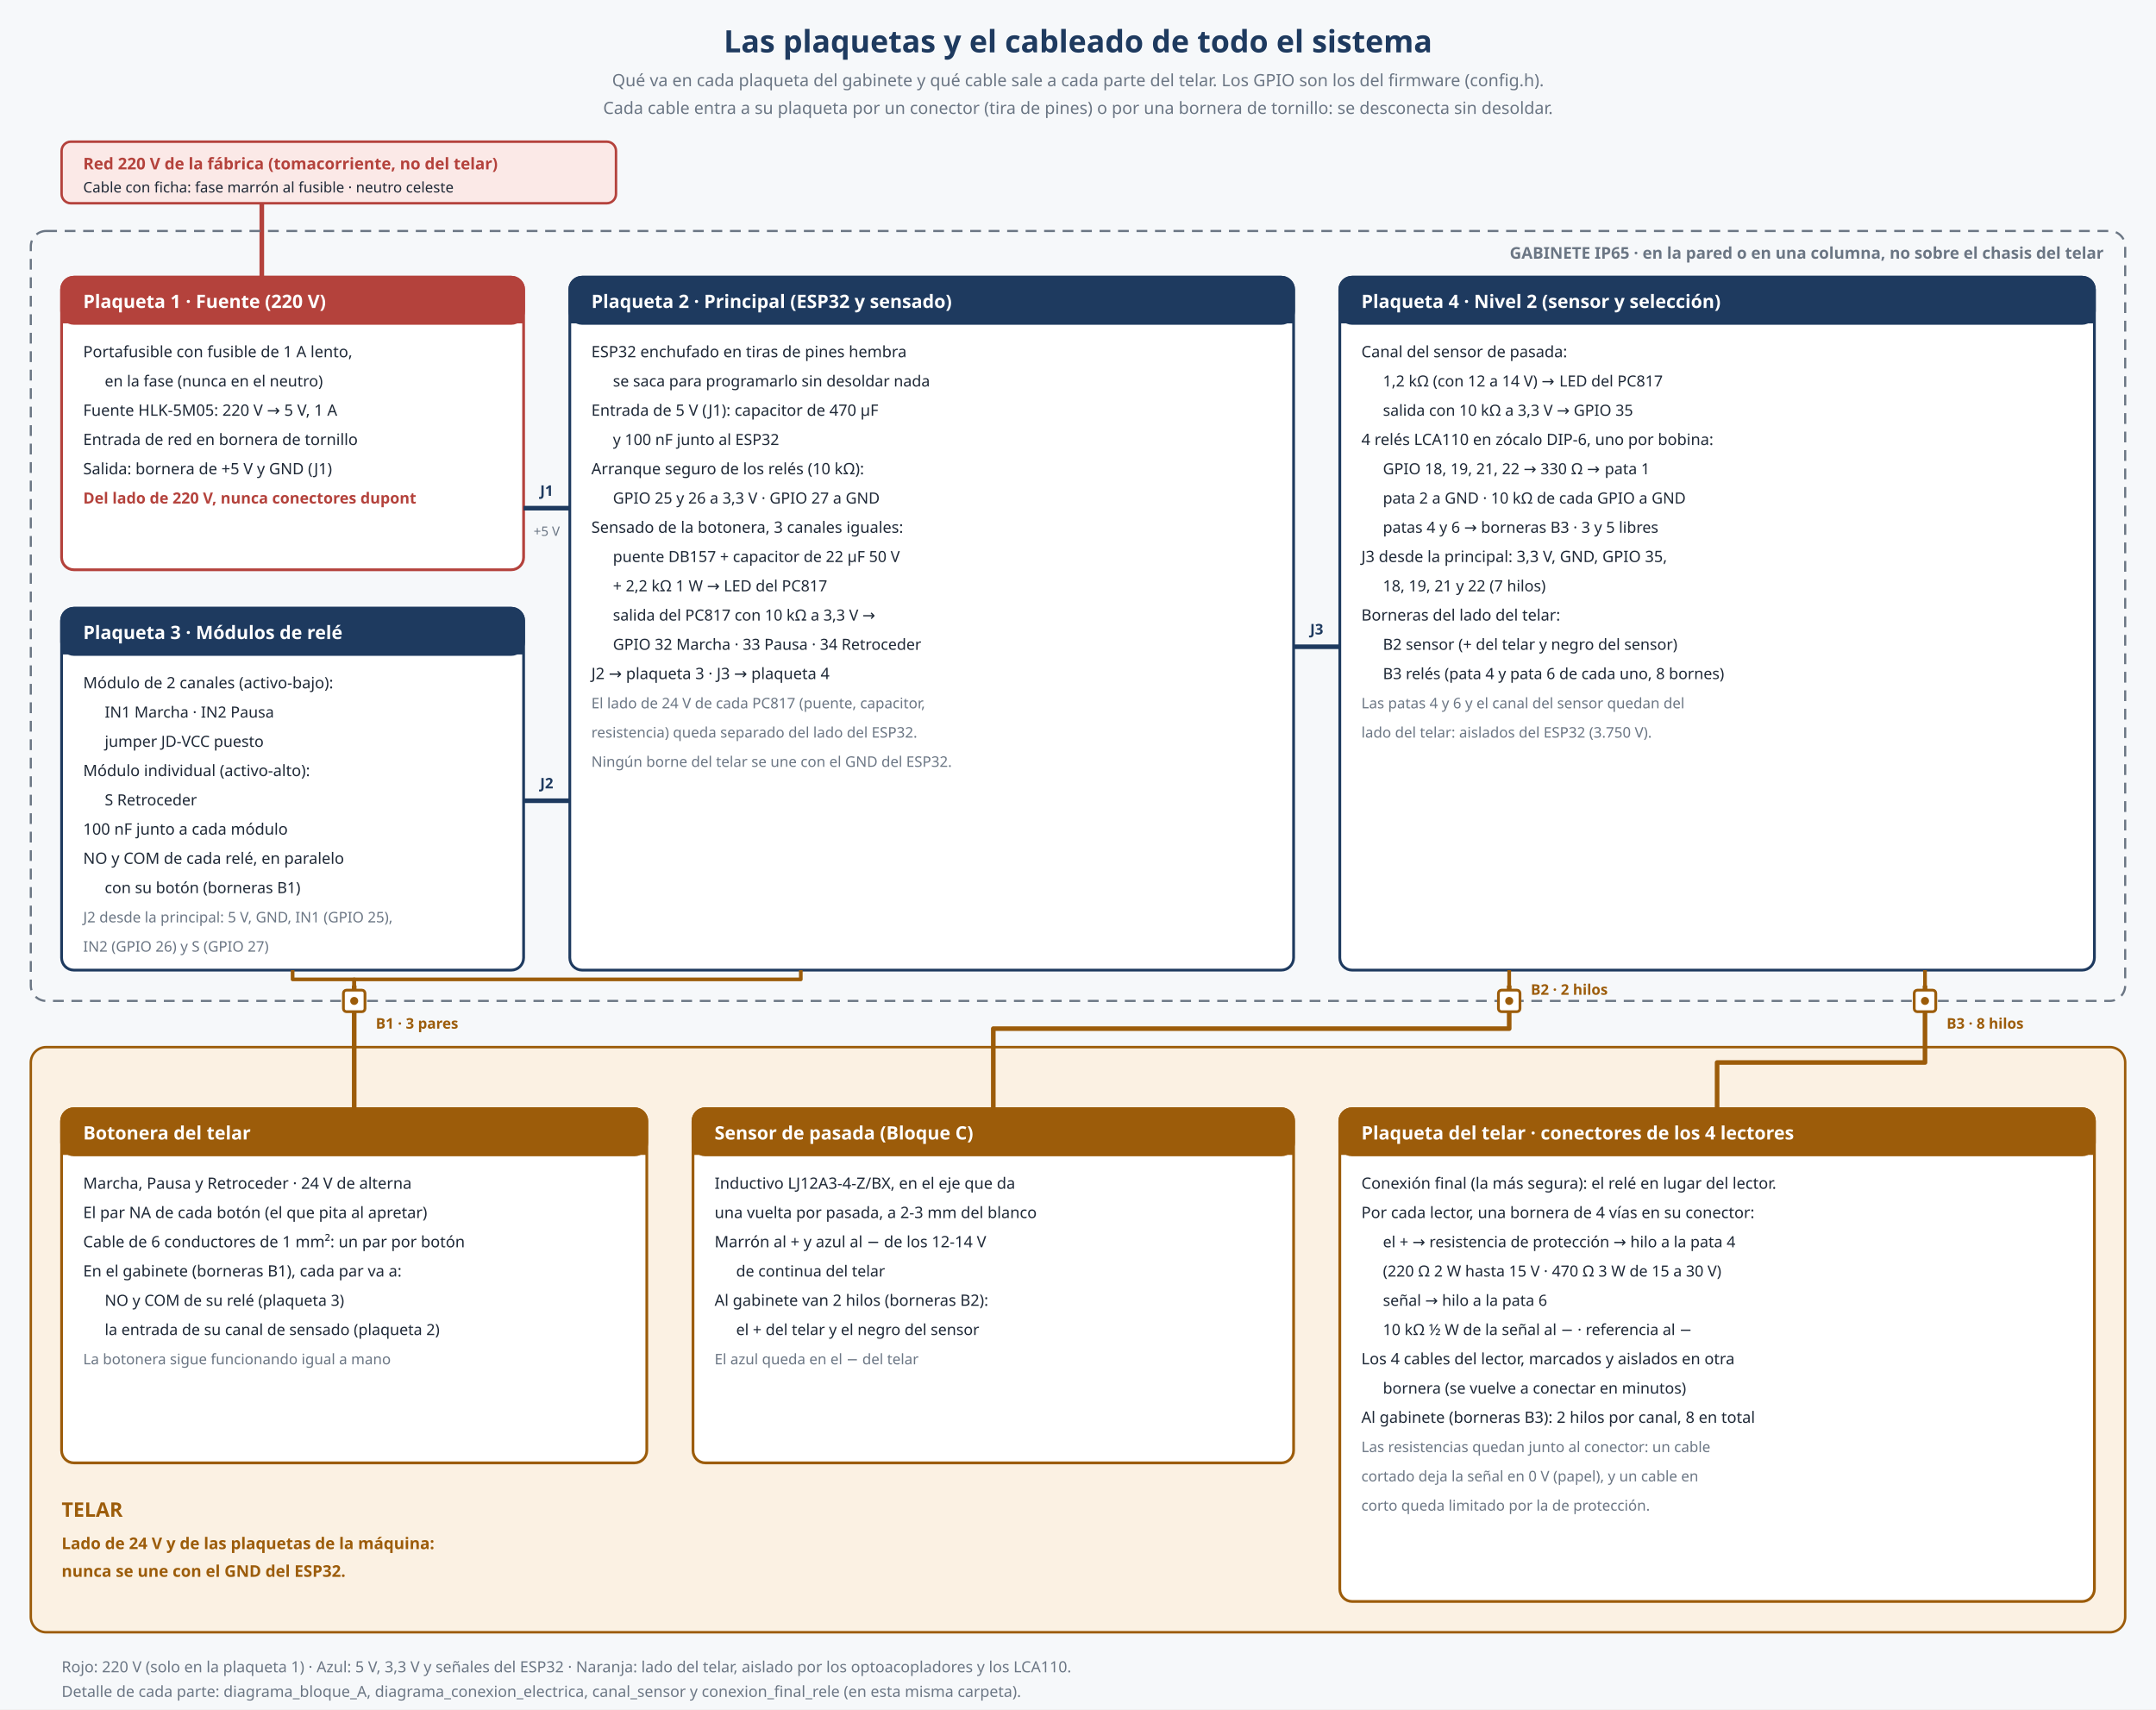
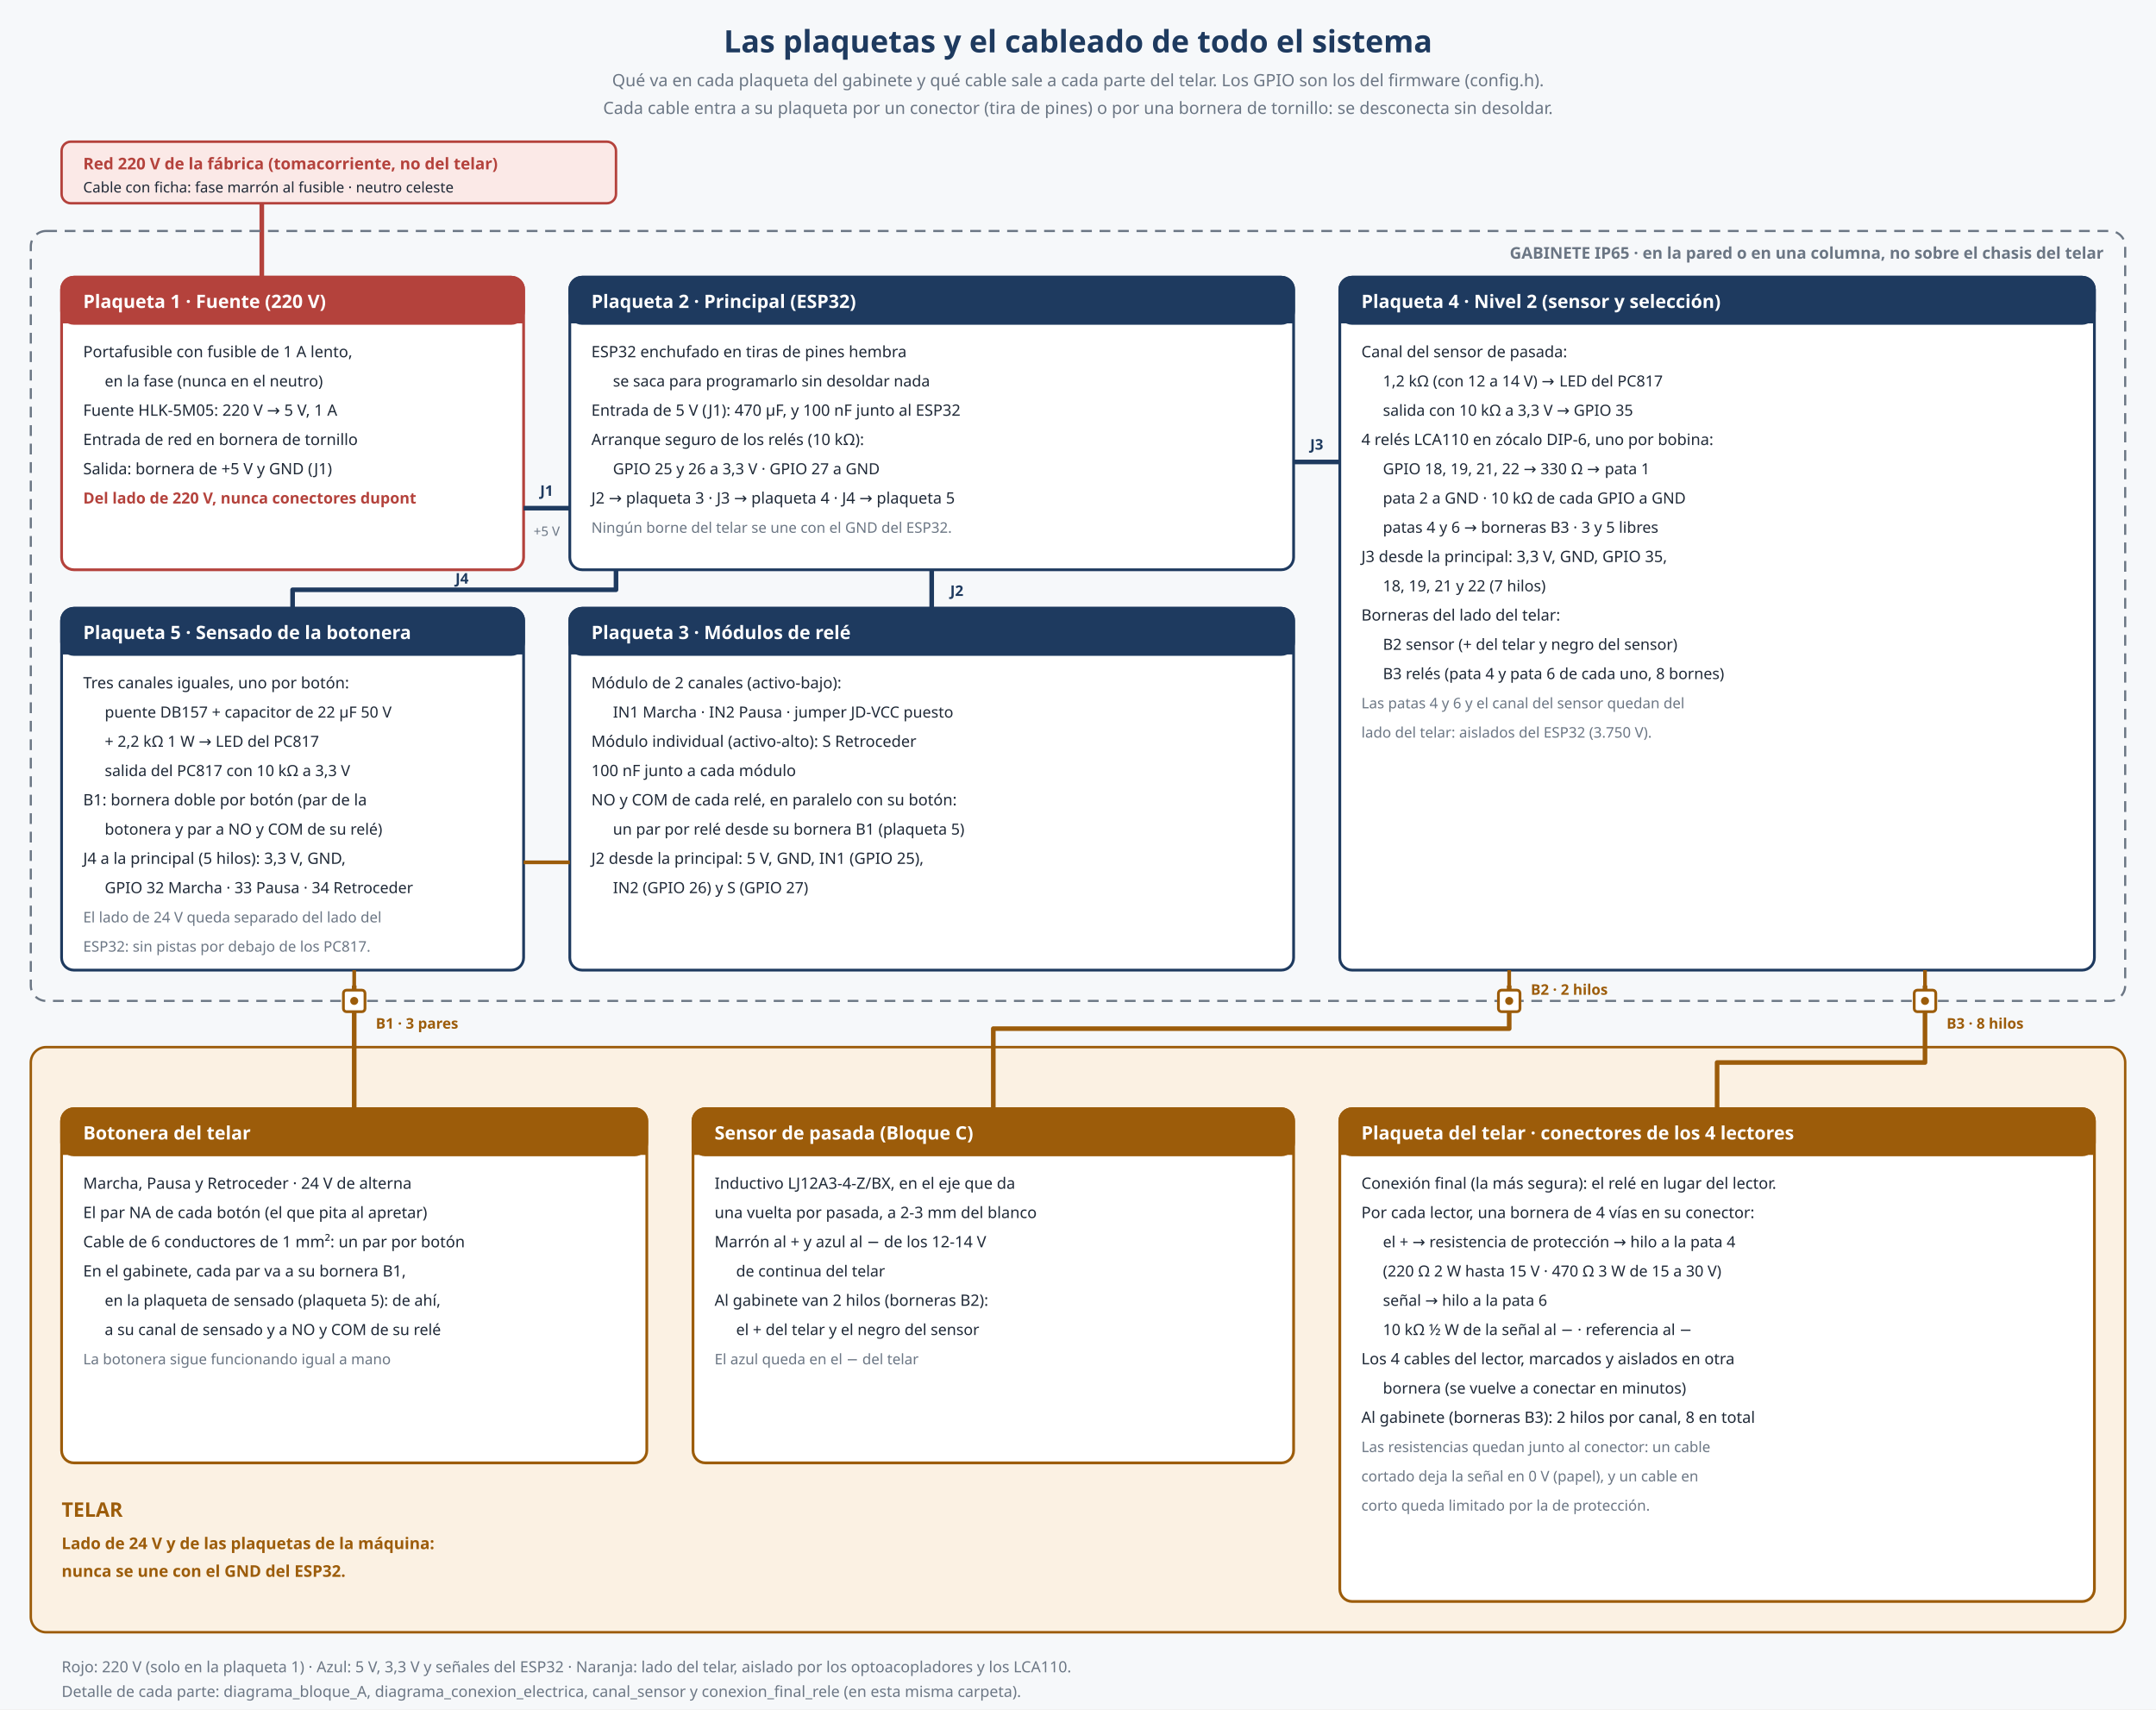
<svg xmlns="http://www.w3.org/2000/svg" viewBox="0 0 1400 1110" font-family="IBM Plex Sans, system-ui, sans-serif">
  <rect width="1400" height="1110" fill="#F6F8FA" />
  <text x="700.0" y="34" font-size="20" font-weight="bold" fill="#1E3A5F" text-anchor="middle" font-family="Questrial, IBM Plex Sans, sans-serif">Las plaquetas y el cableado de todo el sistema</text>
  <text x="700.0" y="56" font-size="11" font-weight="normal" fill="#6B7684" text-anchor="middle">Qué va en cada plaqueta del gabinete y qué cable sale a cada parte del telar. Los GPIO son los del firmware (config.h).</text>
  <text x="700.0" y="74" font-size="11" font-weight="normal" fill="#6B7684" text-anchor="middle">Cada cable entra a su plaqueta por un conector (tira de pines) o por una bornera de tornillo: se desconecta sin desoldar.</text>
  <rect x="40" y="92" width="360" height="40" rx="6" fill="#FBE9E7" stroke="#B4423C" stroke-width="1.6" />
  <text x="54" y="110" font-size="10.5" font-weight="bold" fill="#B4423C" text-anchor="start">Red 220 V de la fábrica (tomacorriente, no del telar)</text>
  <text x="54" y="125" font-size="9.5" font-weight="normal" fill="#1F2937" text-anchor="start">Cable con ficha: fase marrón al fusible · neutro celeste</text>
  <polyline points="170,132 170,180" fill="none" stroke="#B4423C" stroke-width="3" stroke-linejoin="round" />
  <rect x="20" y="150" width="1360" height="500" rx="10" fill="none" stroke="#6B7684" stroke-width="1.4" stroke-dasharray="7 5" />
  <text x="1366" y="168" font-size="10.5" font-weight="bold" fill="#6B7684" text-anchor="end">GABINETE IP65 · en la pared o en una columna, no sobre el chasis del telar</text>
  <rect x="40" y="180" width="300" height="190" rx="8" fill="#FFFFFF" stroke="#B4423C" stroke-width="1.8" />
  <rect x="40" y="180" width="300" height="30" rx="8" fill="#B4423C" stroke="#B4423C" stroke-width="1.8" />
  <rect x="40" y="196" width="300" height="14" rx="0" fill="#B4423C" stroke="#B4423C" stroke-width="0" />
  <text x="54" y="200" font-size="12" font-weight="bold" fill="#FFFFFF" text-anchor="start">Plaqueta 1 · Fuente (220 V)</text>
  <text x="54" y="232" font-size="10.2" font-weight="normal" fill="#1F2937" text-anchor="start">Portafusible con fusible de 1 A lento,</text>
  <text x="68" y="251" font-size="10" font-weight="normal" fill="#1F2937" text-anchor="start">en la fase (nunca en el neutro)</text>
  <text x="54" y="270" font-size="10.2" font-weight="normal" fill="#1F2937" text-anchor="start">Fuente HLK-5M05: 220 V → 5 V, 1 A</text>
  <text x="54" y="289" font-size="10.2" font-weight="normal" fill="#1F2937" text-anchor="start">Entrada de red en bornera de tornillo</text>
  <text x="54" y="308" font-size="10.2" font-weight="normal" fill="#1F2937" text-anchor="start">Salida: bornera de +5 V y GND (J1)</text>
  <text x="54" y="327" font-size="10" font-weight="bold" fill="#B4423C" text-anchor="start">Del lado de 220 V, nunca conectores dupont</text>
  <rect x="40" y="395" width="300" height="235" rx="8" fill="#FFFFFF" stroke="#1E3A5F" stroke-width="1.8" />
  <rect x="40" y="395" width="300" height="30" rx="8" fill="#1E3A5F" stroke="#1E3A5F" stroke-width="1.8" />
  <rect x="40" y="411" width="300" height="14" rx="0" fill="#1E3A5F" stroke="#1E3A5F" stroke-width="0" />
-   <text x="54" y="415" font-size="12" font-weight="bold" fill="#FFFFFF" text-anchor="start">Plaqueta 3 · Módulos de relé</text>
-   <text x="54" y="447" font-size="10.2" font-weight="normal" fill="#1F2937" text-anchor="start">Módulo de 2 canales (activo-bajo):</text>
-   <text x="68" y="466" font-size="10" font-weight="normal" fill="#1F2937" text-anchor="start">IN1 Marcha · IN2 Pausa</text>
-   <text x="68" y="485" font-size="10" font-weight="normal" fill="#1F2937" text-anchor="start">jumper JD-VCC puesto</text>
-   <text x="54" y="504" font-size="10.2" font-weight="normal" fill="#1F2937" text-anchor="start">Módulo individual (activo-alto):</text>
-   <text x="68" y="523" font-size="10" font-weight="normal" fill="#1F2937" text-anchor="start">S Retroceder</text>
-   <text x="54" y="542" font-size="10.2" font-weight="normal" fill="#1F2937" text-anchor="start">100 nF junto a cada módulo</text>
-   <text x="54" y="561" font-size="10.2" font-weight="normal" fill="#1F2937" text-anchor="start">NO y COM de cada relé, en paralelo</text>
-   <text x="68" y="580" font-size="10" font-weight="normal" fill="#1F2937" text-anchor="start">con su botón (borneras B1)</text>
-   <text x="54" y="599" font-size="9.5" font-weight="normal" fill="#6B7684" text-anchor="start">J2 desde la principal: 5 V, GND, IN1 (GPIO 25),</text>
-   <text x="54" y="618" font-size="9.5" font-weight="normal" fill="#6B7684" text-anchor="start">IN2 (GPIO 26) y S (GPIO 27)</text>
-   <rect x="370" y="180" width="470" height="450" rx="8" fill="#FFFFFF" stroke="#1E3A5F" stroke-width="1.8" />
+   <text x="54" y="415" font-size="12" font-weight="bold" fill="#FFFFFF" text-anchor="start">Plaqueta 5 · Sensado de la botonera</text>
+   <text x="54" y="447" font-size="10.2" font-weight="normal" fill="#1F2937" text-anchor="start">Tres canales iguales, uno por botón:</text>
+   <text x="68" y="466" font-size="10" font-weight="normal" fill="#1F2937" text-anchor="start">puente DB157 + capacitor de 22 µF 50 V</text>
+   <text x="68" y="485" font-size="10" font-weight="normal" fill="#1F2937" text-anchor="start">+ 2,2 kΩ 1 W → LED del PC817</text>
+   <text x="68" y="504" font-size="10" font-weight="normal" fill="#1F2937" text-anchor="start">salida del PC817 con 10 kΩ a 3,3 V</text>
+   <text x="54" y="523" font-size="10.2" font-weight="normal" fill="#1F2937" text-anchor="start">B1: bornera doble por botón (par de la</text>
+   <text x="68" y="542" font-size="10" font-weight="normal" fill="#1F2937" text-anchor="start">botonera y par a NO y COM de su relé)</text>
+   <text x="54" y="561" font-size="10.2" font-weight="normal" fill="#1F2937" text-anchor="start">J4 a la principal (5 hilos): 3,3 V, GND,</text>
+   <text x="68" y="580" font-size="10" font-weight="normal" fill="#1F2937" text-anchor="start">GPIO 32 Marcha · 33 Pausa · 34 Retroceder</text>
+   <text x="54" y="599" font-size="9.5" font-weight="normal" fill="#6B7684" text-anchor="start">El lado de 24 V queda separado del lado del</text>
+   <text x="54" y="618" font-size="9.5" font-weight="normal" fill="#6B7684" text-anchor="start">ESP32: sin pistas por debajo de los PC817.</text>
+   <rect x="370" y="395" width="470" height="235" rx="8" fill="#FFFFFF" stroke="#1E3A5F" stroke-width="1.8" />
+   <rect x="370" y="395" width="470" height="30" rx="8" fill="#1E3A5F" stroke="#1E3A5F" stroke-width="1.8" />
+   <rect x="370" y="411" width="470" height="14" rx="0" fill="#1E3A5F" stroke="#1E3A5F" stroke-width="0" />
+   <text x="384" y="415" font-size="12" font-weight="bold" fill="#FFFFFF" text-anchor="start">Plaqueta 3 · Módulos de relé</text>
+   <text x="384" y="447" font-size="10.2" font-weight="normal" fill="#1F2937" text-anchor="start">Módulo de 2 canales (activo-bajo):</text>
+   <text x="398" y="466" font-size="10" font-weight="normal" fill="#1F2937" text-anchor="start">IN1 Marcha · IN2 Pausa · jumper JD-VCC puesto</text>
+   <text x="384" y="485" font-size="10.2" font-weight="normal" fill="#1F2937" text-anchor="start">Módulo individual (activo-alto): S Retroceder</text>
+   <text x="384" y="504" font-size="10.2" font-weight="normal" fill="#1F2937" text-anchor="start">100 nF junto a cada módulo</text>
+   <text x="384" y="523" font-size="10.2" font-weight="normal" fill="#1F2937" text-anchor="start">NO y COM de cada relé, en paralelo con su botón:</text>
+   <text x="398" y="542" font-size="10" font-weight="normal" fill="#1F2937" text-anchor="start">un par por relé desde su bornera B1 (plaqueta 5)</text>
+   <text x="384" y="561" font-size="10.2" font-weight="normal" fill="#1F2937" text-anchor="start">J2 desde la principal: 5 V, GND, IN1 (GPIO 25),</text>
+   <text x="398" y="580" font-size="10" font-weight="normal" fill="#1F2937" text-anchor="start">IN2 (GPIO 26) y S (GPIO 27)</text>
+   <rect x="370" y="180" width="470" height="190" rx="8" fill="#FFFFFF" stroke="#1E3A5F" stroke-width="1.8" />
  <rect x="370" y="180" width="470" height="30" rx="8" fill="#1E3A5F" stroke="#1E3A5F" stroke-width="1.8" />
  <rect x="370" y="196" width="470" height="14" rx="0" fill="#1E3A5F" stroke="#1E3A5F" stroke-width="0" />
-   <text x="384" y="200" font-size="12" font-weight="bold" fill="#FFFFFF" text-anchor="start">Plaqueta 2 · Principal (ESP32 y sensado)</text>
+   <text x="384" y="200" font-size="12" font-weight="bold" fill="#FFFFFF" text-anchor="start">Plaqueta 2 · Principal (ESP32)</text>
  <text x="384" y="232" font-size="10.2" font-weight="normal" fill="#1F2937" text-anchor="start">ESP32 enchufado en tiras de pines hembra</text>
  <text x="398" y="251" font-size="10" font-weight="normal" fill="#1F2937" text-anchor="start">se saca para programarlo sin desoldar nada</text>
-   <text x="384" y="270" font-size="10.2" font-weight="normal" fill="#1F2937" text-anchor="start">Entrada de 5 V (J1): capacitor de 470 µF</text>
-   <text x="398" y="289" font-size="10" font-weight="normal" fill="#1F2937" text-anchor="start">y 100 nF junto al ESP32</text>
-   <text x="384" y="308" font-size="10.2" font-weight="normal" fill="#1F2937" text-anchor="start">Arranque seguro de los relés (10 kΩ):</text>
-   <text x="398" y="327" font-size="10" font-weight="normal" fill="#1F2937" text-anchor="start">GPIO 25 y 26 a 3,3 V · GPIO 27 a GND</text>
-   <text x="384" y="346" font-size="10.2" font-weight="normal" fill="#1F2937" text-anchor="start">Sensado de la botonera, 3 canales iguales:</text>
-   <text x="398" y="365" font-size="10" font-weight="normal" fill="#1F2937" text-anchor="start">puente DB157 + capacitor de 22 µF 50 V</text>
-   <text x="398" y="384" font-size="10" font-weight="normal" fill="#1F2937" text-anchor="start">+ 2,2 kΩ 1 W → LED del PC817</text>
-   <text x="398" y="403" font-size="10" font-weight="normal" fill="#1F2937" text-anchor="start">salida del PC817 con 10 kΩ a 3,3 V →</text>
-   <text x="398" y="422" font-size="10" font-weight="normal" fill="#1F2937" text-anchor="start">GPIO 32 Marcha · 33 Pausa · 34 Retroceder</text>
-   <text x="384" y="441" font-size="10.2" font-weight="normal" fill="#1F2937" text-anchor="start">J2 → plaqueta 3 · J3 → plaqueta 4</text>
-   <text x="384" y="460" font-size="9.5" font-weight="normal" fill="#6B7684" text-anchor="start">El lado de 24 V de cada PC817 (puente, capacitor,</text>
-   <text x="384" y="479" font-size="9.5" font-weight="normal" fill="#6B7684" text-anchor="start">resistencia) queda separado del lado del ESP32.</text>
-   <text x="384" y="498" font-size="9.5" font-weight="normal" fill="#6B7684" text-anchor="start">Ningún borne del telar se une con el GND del ESP32.</text>
+   <text x="384" y="270" font-size="10.2" font-weight="normal" fill="#1F2937" text-anchor="start">Entrada de 5 V (J1): 470 µF, y 100 nF junto al ESP32</text>
+   <text x="384" y="289" font-size="10.2" font-weight="normal" fill="#1F2937" text-anchor="start">Arranque seguro de los relés (10 kΩ):</text>
+   <text x="398" y="308" font-size="10" font-weight="normal" fill="#1F2937" text-anchor="start">GPIO 25 y 26 a 3,3 V · GPIO 27 a GND</text>
+   <text x="384" y="327" font-size="10.2" font-weight="normal" fill="#1F2937" text-anchor="start">J2 → plaqueta 3 · J3 → plaqueta 4 · J4 → plaqueta 5</text>
+   <text x="384" y="346" font-size="9.5" font-weight="normal" fill="#6B7684" text-anchor="start">Ningún borne del telar se une con el GND del ESP32.</text>
  <rect x="870" y="180" width="490" height="450" rx="8" fill="#FFFFFF" stroke="#1E3A5F" stroke-width="1.8" />
  <rect x="870" y="180" width="490" height="30" rx="8" fill="#1E3A5F" stroke="#1E3A5F" stroke-width="1.8" />
  <rect x="870" y="196" width="490" height="14" rx="0" fill="#1E3A5F" stroke="#1E3A5F" stroke-width="0" />
  <text x="884" y="200" font-size="12" font-weight="bold" fill="#FFFFFF" text-anchor="start">Plaqueta 4 · Nivel 2 (sensor y selección)</text>
  <text x="884" y="232" font-size="10.2" font-weight="normal" fill="#1F2937" text-anchor="start">Canal del sensor de pasada:</text>
  <text x="898" y="251" font-size="10" font-weight="normal" fill="#1F2937" text-anchor="start">1,2 kΩ (con 12 a 14 V) → LED del PC817</text>
  <text x="898" y="270" font-size="10" font-weight="normal" fill="#1F2937" text-anchor="start">salida con 10 kΩ a 3,3 V → GPIO 35</text>
  <text x="884" y="289" font-size="10.2" font-weight="normal" fill="#1F2937" text-anchor="start">4 relés LCA110 en zócalo DIP-6, uno por bobina:</text>
  <text x="898" y="308" font-size="10" font-weight="normal" fill="#1F2937" text-anchor="start">GPIO 18, 19, 21, 22 → 330 Ω → pata 1</text>
  <text x="898" y="327" font-size="10" font-weight="normal" fill="#1F2937" text-anchor="start">pata 2 a GND · 10 kΩ de cada GPIO a GND</text>
  <text x="898" y="346" font-size="10" font-weight="normal" fill="#1F2937" text-anchor="start">patas 4 y 6 → borneras B3 · 3 y 5 libres</text>
  <text x="884" y="365" font-size="10.2" font-weight="normal" fill="#1F2937" text-anchor="start">J3 desde la principal: 3,3 V, GND, GPIO 35,</text>
  <text x="898" y="384" font-size="10" font-weight="normal" fill="#1F2937" text-anchor="start">18, 19, 21 y 22 (7 hilos)</text>
  <text x="884" y="403" font-size="10.2" font-weight="normal" fill="#1F2937" text-anchor="start">Borneras del lado del telar:</text>
  <text x="898" y="422" font-size="10" font-weight="normal" fill="#1F2937" text-anchor="start">B2 sensor (+ del telar y negro del sensor)</text>
  <text x="898" y="441" font-size="10" font-weight="normal" fill="#1F2937" text-anchor="start">B3 relés (pata 4 y pata 6 de cada uno, 8 bornes)</text>
  <text x="884" y="460" font-size="9.5" font-weight="normal" fill="#6B7684" text-anchor="start">Las patas 4 y 6 y el canal del sensor quedan del</text>
  <text x="884" y="479" font-size="9.5" font-weight="normal" fill="#6B7684" text-anchor="start">lado del telar: aislados del ESP32 (3.750 V).</text>
  <line x1="340" y1="330" x2="370" y2="330" stroke="#1E3A5F" stroke-width="3" />
  <text x="355" y="322" font-size="9.5" font-weight="bold" fill="#1E3A5F" text-anchor="middle">J1</text>
  <text x="355" y="348" font-size="8.5" font-weight="normal" fill="#6B7684" text-anchor="middle">+5 V</text>
-   <line x1="340" y1="520" x2="370" y2="520" stroke="#1E3A5F" stroke-width="3" />
-   <text x="355" y="512" font-size="9.5" font-weight="bold" fill="#1E3A5F" text-anchor="middle">J2</text>
-   <line x1="840" y1="420" x2="870" y2="420" stroke="#1E3A5F" stroke-width="3" />
-   <text x="855" y="412" font-size="9.5" font-weight="bold" fill="#1E3A5F" text-anchor="middle">J3</text>
+   <line x1="605" y1="370" x2="605" y2="395" stroke="#1E3A5F" stroke-width="3" />
+   <text x="617" y="387" font-size="9.5" font-weight="bold" fill="#1E3A5F" text-anchor="start">J2</text>
+   <line x1="840" y1="300" x2="870" y2="300" stroke="#1E3A5F" stroke-width="3" />
+   <text x="855" y="292" font-size="9.5" font-weight="bold" fill="#1E3A5F" text-anchor="middle">J3</text>
+   <polyline points="400,370 400,383 190,383 190,395" fill="none" stroke="#1E3A5F" stroke-width="3" stroke-linejoin="round" />
+   <text x="300" y="379" font-size="9.5" font-weight="bold" fill="#1E3A5F" text-anchor="middle">J4</text>
+   <line x1="340" y1="560" x2="370" y2="560" stroke="#9C5C0A" stroke-width="2.4" />
  <rect x="20" y="680" width="1360" height="380" rx="10" fill="#FBF1E3" stroke="#9C5C0A" stroke-width="1.6" />
  <text x="40" y="985" font-size="13" font-weight="bold" fill="#9C5C0A" text-anchor="start">TELAR</text>
  <text x="40" y="1006" font-size="10.5" font-weight="bold" fill="#9C5C0A" text-anchor="start">Lado de 24 V y de las plaquetas de la máquina:</text>
  <text x="40" y="1024" font-size="10.5" font-weight="bold" fill="#9C5C0A" text-anchor="start">nunca se une con el GND del ESP32.</text>
  <rect x="40" y="720" width="380" height="230" rx="8" fill="#FFFFFF" stroke="#9C5C0A" stroke-width="1.8" />
  <rect x="40" y="720" width="380" height="30" rx="8" fill="#9C5C0A" stroke="#9C5C0A" stroke-width="1.8" />
  <rect x="40" y="736" width="380" height="14" rx="0" fill="#9C5C0A" stroke="#9C5C0A" stroke-width="0" />
  <text x="54" y="740" font-size="12" font-weight="bold" fill="#FFFFFF" text-anchor="start">Botonera del telar</text>
  <text x="54" y="772" font-size="10.2" font-weight="normal" fill="#1F2937" text-anchor="start">Marcha, Pausa y Retroceder · 24 V de alterna</text>
  <text x="54" y="791" font-size="10.2" font-weight="normal" fill="#1F2937" text-anchor="start">El par NA de cada botón (el que pita al apretar)</text>
  <text x="54" y="810" font-size="10.2" font-weight="normal" fill="#1F2937" text-anchor="start">Cable de 6 conductores de 1 mm²: un par por botón</text>
-   <text x="54" y="829" font-size="10.2" font-weight="normal" fill="#1F2937" text-anchor="start">En el gabinete (borneras B1), cada par va a:</text>
-   <text x="68" y="848" font-size="10" font-weight="normal" fill="#1F2937" text-anchor="start">NO y COM de su relé (plaqueta 3)</text>
-   <text x="68" y="867" font-size="10" font-weight="normal" fill="#1F2937" text-anchor="start">la entrada de su canal de sensado (plaqueta 2)</text>
+   <text x="54" y="829" font-size="10.2" font-weight="normal" fill="#1F2937" text-anchor="start">En el gabinete, cada par va a su bornera B1,</text>
+   <text x="68" y="848" font-size="10" font-weight="normal" fill="#1F2937" text-anchor="start">en la plaqueta de sensado (plaqueta 5): de ahí,</text>
+   <text x="68" y="867" font-size="10" font-weight="normal" fill="#1F2937" text-anchor="start">a su canal de sensado y a NO y COM de su relé</text>
  <text x="54" y="886" font-size="9.5" font-weight="normal" fill="#6B7684" text-anchor="start">La botonera sigue funcionando igual a mano</text>
  <rect x="450" y="720" width="390" height="230" rx="8" fill="#FFFFFF" stroke="#9C5C0A" stroke-width="1.8" />
  <rect x="450" y="720" width="390" height="30" rx="8" fill="#9C5C0A" stroke="#9C5C0A" stroke-width="1.8" />
  <rect x="450" y="736" width="390" height="14" rx="0" fill="#9C5C0A" stroke="#9C5C0A" stroke-width="0" />
  <text x="464" y="740" font-size="12" font-weight="bold" fill="#FFFFFF" text-anchor="start">Sensor de pasada (Bloque C)</text>
  <text x="464" y="772" font-size="10.2" font-weight="normal" fill="#1F2937" text-anchor="start">Inductivo LJ12A3-4-Z/BX, en el eje que da</text>
  <text x="464" y="791" font-size="10.2" font-weight="normal" fill="#1F2937" text-anchor="start">una vuelta por pasada, a 2-3 mm del blanco</text>
  <text x="464" y="810" font-size="10.2" font-weight="normal" fill="#1F2937" text-anchor="start">Marrón al + y azul al − de los 12-14 V</text>
  <text x="478" y="829" font-size="10" font-weight="normal" fill="#1F2937" text-anchor="start">de continua del telar</text>
  <text x="464" y="848" font-size="10.2" font-weight="normal" fill="#1F2937" text-anchor="start">Al gabinete van 2 hilos (borneras B2):</text>
  <text x="478" y="867" font-size="10" font-weight="normal" fill="#1F2937" text-anchor="start">el + del telar y el negro del sensor</text>
  <text x="464" y="886" font-size="9.5" font-weight="normal" fill="#6B7684" text-anchor="start">El azul queda en el − del telar</text>
  <rect x="870" y="720" width="490" height="320" rx="8" fill="#FFFFFF" stroke="#9C5C0A" stroke-width="1.8" />
  <rect x="870" y="720" width="490" height="30" rx="8" fill="#9C5C0A" stroke="#9C5C0A" stroke-width="1.8" />
  <rect x="870" y="736" width="490" height="14" rx="0" fill="#9C5C0A" stroke="#9C5C0A" stroke-width="0" />
  <text x="884" y="740" font-size="12" font-weight="bold" fill="#FFFFFF" text-anchor="start">Plaqueta del telar · conectores de los 4 lectores</text>
  <text x="884" y="772" font-size="10.2" font-weight="normal" fill="#1F2937" text-anchor="start">Conexión final (la más segura): el relé en lugar del lector.</text>
  <text x="884" y="791" font-size="10.2" font-weight="normal" fill="#1F2937" text-anchor="start">Por cada lector, una bornera de 4 vías en su conector:</text>
  <text x="898" y="810" font-size="10" font-weight="normal" fill="#1F2937" text-anchor="start">el + → resistencia de protección → hilo a la pata 4</text>
  <text x="898" y="829" font-size="10" font-weight="normal" fill="#1F2937" text-anchor="start">(220 Ω 2 W hasta 15 V · 470 Ω 3 W de 15 a 30 V)</text>
  <text x="898" y="848" font-size="10" font-weight="normal" fill="#1F2937" text-anchor="start">señal → hilo a la pata 6</text>
  <text x="898" y="867" font-size="10" font-weight="normal" fill="#1F2937" text-anchor="start">10 kΩ ½ W de la señal al − · referencia al −</text>
  <text x="884" y="886" font-size="10.2" font-weight="normal" fill="#1F2937" text-anchor="start">Los 4 cables del lector, marcados y aislados en otra</text>
  <text x="898" y="905" font-size="10" font-weight="normal" fill="#1F2937" text-anchor="start">bornera (se vuelve a conectar en minutos)</text>
  <text x="884" y="924" font-size="10.2" font-weight="normal" fill="#1F2937" text-anchor="start">Al gabinete (borneras B3): 2 hilos por canal, 8 en total</text>
  <text x="884" y="943" font-size="9.5" font-weight="normal" fill="#6B7684" text-anchor="start">Las resistencias quedan junto al conector: un cable</text>
  <text x="884" y="962" font-size="9.5" font-weight="normal" fill="#6B7684" text-anchor="start">cortado deja la señal en 0 V (papel), y un cable en</text>
  <text x="884" y="981" font-size="9.5" font-weight="normal" fill="#6B7684" text-anchor="start">corto queda limitado por la de protección.</text>
  <polyline points="230,720 230,668 230,640" fill="none" stroke="#9C5C0A" stroke-width="3" stroke-linejoin="round" />
  <rect x="223" y="643" width="14" height="14" rx="2" fill="#FFFFFF" stroke="#9C5C0A" stroke-width="1.8" />
  <circle cx="230" cy="650" r="2.6" fill="#9C5C0A" />
  <text x="244" y="668" font-size="9.5" font-weight="bold" fill="#9C5C0A" text-anchor="start">B1 · 3 pares</text>
-   <polyline points="230,643 230,636 190,636 190,630" fill="none" stroke="#9C5C0A" stroke-width="2.4" stroke-linejoin="round" />
-   <polyline points="230,643 230,636 520,636 520,630" fill="none" stroke="#9C5C0A" stroke-width="2.4" stroke-linejoin="round" />
+   <polyline points="230,643 230,630" fill="none" stroke="#9C5C0A" stroke-width="2.4" stroke-linejoin="round" />
  <polyline points="645,720 645,668 980,668 980,640" fill="none" stroke="#9C5C0A" stroke-width="3" stroke-linejoin="round" />
  <rect x="973" y="643" width="14" height="14" rx="2" fill="#FFFFFF" stroke="#9C5C0A" stroke-width="1.8" />
  <circle cx="980" cy="650" r="2.6" fill="#9C5C0A" />
  <text x="994" y="646" font-size="9.5" font-weight="bold" fill="#9C5C0A" text-anchor="start">B2 · 2 hilos</text>
  <polyline points="980,643 980,630" fill="none" stroke="#9C5C0A" stroke-width="2.4" stroke-linejoin="round" />
  <polyline points="1115,720 1115,690 1250,690 1250,640" fill="none" stroke="#9C5C0A" stroke-width="3" stroke-linejoin="round" />
  <rect x="1243" y="643" width="14" height="14" rx="2" fill="#FFFFFF" stroke="#9C5C0A" stroke-width="1.8" />
  <circle cx="1250" cy="650" r="2.6" fill="#9C5C0A" />
  <text x="1264" y="668" font-size="9.5" font-weight="bold" fill="#9C5C0A" text-anchor="start">B3 · 8 hilos</text>
  <polyline points="1250,643 1250,630" fill="none" stroke="#9C5C0A" stroke-width="2.4" stroke-linejoin="round" />
  <text x="40" y="1086" font-size="10" font-weight="normal" fill="#6B7684" text-anchor="start">Rojo: 220 V (solo en la plaqueta 1) · Azul: 5 V, 3,3 V y señales del ESP32 · Naranja: lado del telar, aislado por los optoacopladores y los LCA110.</text>
  <text x="40" y="1102" font-size="10" font-weight="normal" fill="#6B7684" text-anchor="start">Detalle de cada parte: diagrama_bloque_A, diagrama_conexion_electrica, canal_sensor y conexion_final_rele (en esta misma carpeta).</text>
</svg>
